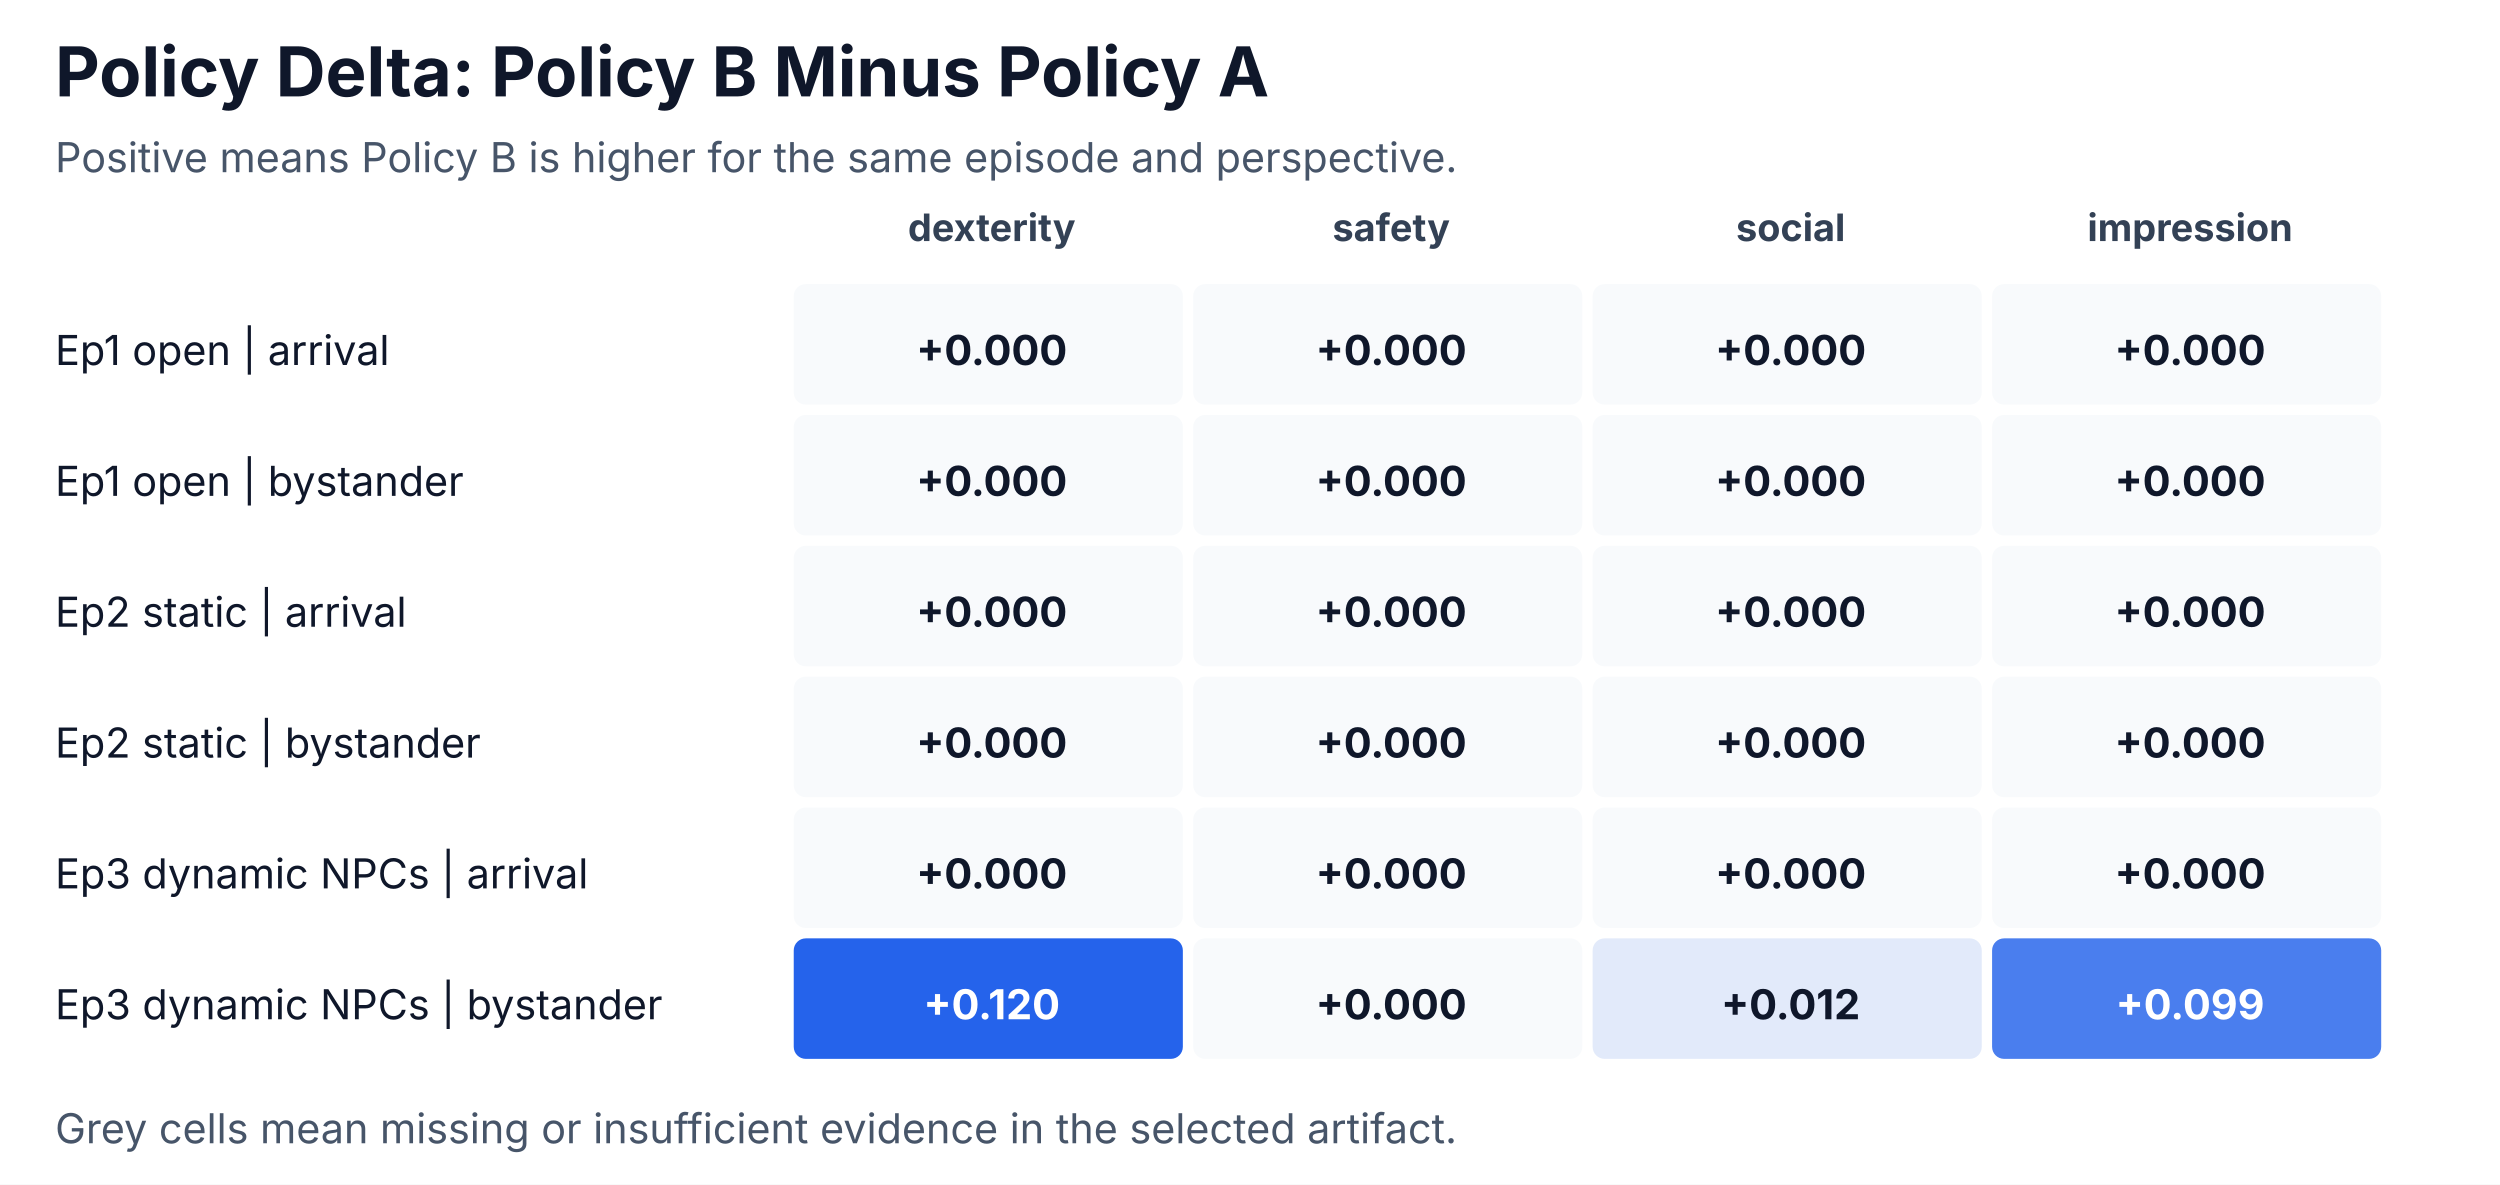
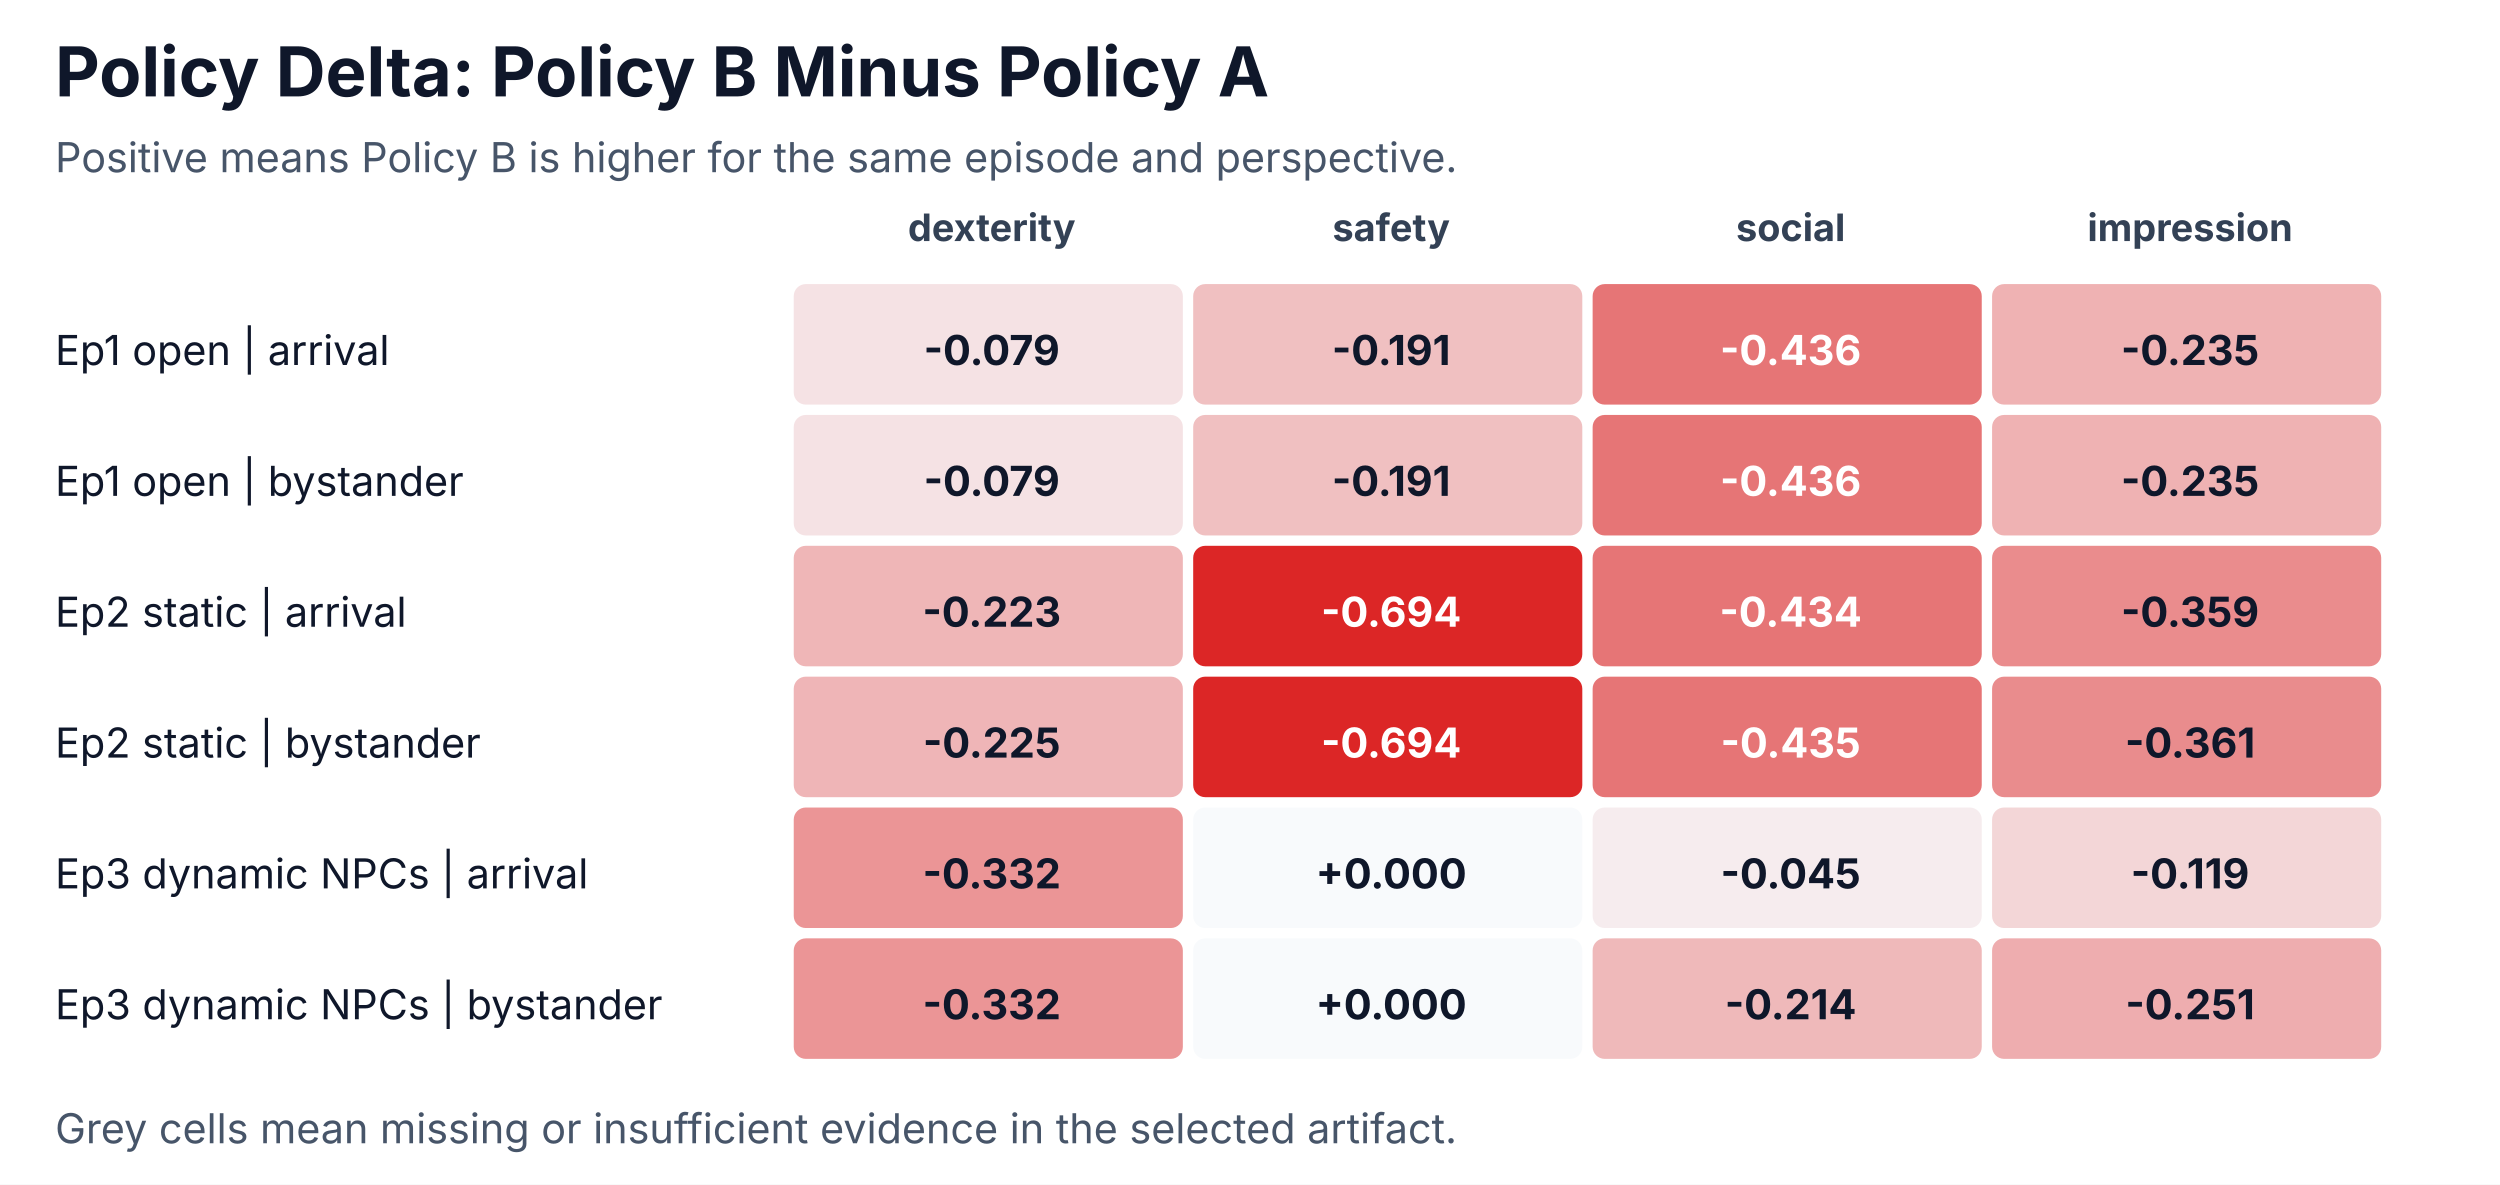
<svg xmlns="http://www.w3.org/2000/svg" width="726" height="344" viewBox="0 0 726 344">
  <style>text{font-family:Inter,Arial,sans-serif;}.title{font-size:20px;font-weight:700;fill:#0f172a;}.note{font-size:12px;fill:#475569;}.label{font-size:12px;fill:#0f172a;}.col{font-size:11px;font-weight:700;fill:#334155;}.value{font-size:12px;font-weight:700;}</style>
  <rect width="100%" height="100%" fill="#ffffff" />
  <text class="title" x="16" y="28">Policy Delta: Policy B Minus Policy A</text>
  <text class="note" x="16" y="50">Positive means Policy B is higher for the same episode and perspective.</text>
  <text class="col" x="288.0" y="70" text-anchor="middle">dexterity</text>
  <text class="col" x="404.0" y="70" text-anchor="middle">safety</text>
  <text class="col" x="520.0" y="70" text-anchor="middle">social</text>
  <text class="col" x="636.0" y="70" text-anchor="middle">impression</text>
  <text class="label" x="16" y="106">Ep1 open | arrival</text>
-   <rect x="230" y="82" width="114" height="36" rx="4" fill="#f8fafc" stroke="#ffffff" />
-   <text class="value" x="288.0" y="106" text-anchor="middle" fill="#0f172a">+0.000</text>
-   <rect x="346" y="82" width="114" height="36" rx="4" fill="#f8fafc" stroke="#ffffff" />
-   <text class="value" x="404.0" y="106" text-anchor="middle" fill="#0f172a">+0.000</text>
-   <rect x="462" y="82" width="114" height="36" rx="4" fill="#f8fafc" stroke="#ffffff" />
-   <text class="value" x="520.0" y="106" text-anchor="middle" fill="#0f172a">+0.000</text>
-   <rect x="578" y="82" width="114" height="36" rx="4" fill="#f8fafc" stroke="#ffffff" />
-   <text class="value" x="636.0" y="106" text-anchor="middle" fill="#0f172a">+0.000</text>
+   <rect x="230" y="82" width="114" height="36" rx="4" fill="#f5e2e4" stroke="#ffffff" />
+   <text class="value" x="288.0" y="106" text-anchor="middle" fill="#0f172a">-0.079</text>
+   <rect x="346" y="82" width="114" height="36" rx="4" fill="#f0c0c1" stroke="#ffffff" />
+   <text class="value" x="404.0" y="106" text-anchor="middle" fill="#0f172a">-0.191</text>
+   <rect x="462" y="82" width="114" height="36" rx="4" fill="#e67576" stroke="#ffffff" />
+   <text class="value" x="520.0" y="106" text-anchor="middle" fill="#ffffff">-0.436</text>
+   <rect x="578" y="82" width="114" height="36" rx="4" fill="#efb2b3" stroke="#ffffff" />
+   <text class="value" x="636.0" y="106" text-anchor="middle" fill="#0f172a">-0.235</text>
  <text class="label" x="16" y="144">Ep1 open | bystander</text>
-   <rect x="230" y="120" width="114" height="36" rx="4" fill="#f8fafc" stroke="#ffffff" />
-   <text class="value" x="288.0" y="144" text-anchor="middle" fill="#0f172a">+0.000</text>
-   <rect x="346" y="120" width="114" height="36" rx="4" fill="#f8fafc" stroke="#ffffff" />
-   <text class="value" x="404.0" y="144" text-anchor="middle" fill="#0f172a">+0.000</text>
-   <rect x="462" y="120" width="114" height="36" rx="4" fill="#f8fafc" stroke="#ffffff" />
-   <text class="value" x="520.0" y="144" text-anchor="middle" fill="#0f172a">+0.000</text>
-   <rect x="578" y="120" width="114" height="36" rx="4" fill="#f8fafc" stroke="#ffffff" />
-   <text class="value" x="636.0" y="144" text-anchor="middle" fill="#0f172a">+0.000</text>
+   <rect x="230" y="120" width="114" height="36" rx="4" fill="#f5e2e4" stroke="#ffffff" />
+   <text class="value" x="288.0" y="144" text-anchor="middle" fill="#0f172a">-0.079</text>
+   <rect x="346" y="120" width="114" height="36" rx="4" fill="#f0c0c1" stroke="#ffffff" />
+   <text class="value" x="404.0" y="144" text-anchor="middle" fill="#0f172a">-0.191</text>
+   <rect x="462" y="120" width="114" height="36" rx="4" fill="#e67576" stroke="#ffffff" />
+   <text class="value" x="520.0" y="144" text-anchor="middle" fill="#ffffff">-0.436</text>
+   <rect x="578" y="120" width="114" height="36" rx="4" fill="#efb2b3" stroke="#ffffff" />
+   <text class="value" x="636.0" y="144" text-anchor="middle" fill="#0f172a">-0.235</text>
  <text class="label" x="16" y="182">Ep2 static | arrival</text>
-   <rect x="230" y="158" width="114" height="36" rx="4" fill="#f8fafc" stroke="#ffffff" />
-   <text class="value" x="288.0" y="182" text-anchor="middle" fill="#0f172a">+0.000</text>
-   <rect x="346" y="158" width="114" height="36" rx="4" fill="#f8fafc" stroke="#ffffff" />
-   <text class="value" x="404.0" y="182" text-anchor="middle" fill="#0f172a">+0.000</text>
-   <rect x="462" y="158" width="114" height="36" rx="4" fill="#f8fafc" stroke="#ffffff" />
-   <text class="value" x="520.0" y="182" text-anchor="middle" fill="#0f172a">+0.000</text>
-   <rect x="578" y="158" width="114" height="36" rx="4" fill="#f8fafc" stroke="#ffffff" />
-   <text class="value" x="636.0" y="182" text-anchor="middle" fill="#0f172a">+0.000</text>
+   <rect x="230" y="158" width="114" height="36" rx="4" fill="#efb6b7" stroke="#ffffff" />
+   <text class="value" x="288.0" y="182" text-anchor="middle" fill="#0f172a">-0.223</text>
+   <rect x="346" y="158" width="114" height="36" rx="4" fill="#dc2626" stroke="#ffffff" />
+   <text class="value" x="404.0" y="182" text-anchor="middle" fill="#ffffff">-0.694</text>
+   <rect x="462" y="158" width="114" height="36" rx="4" fill="#e67576" stroke="#ffffff" />
+   <text class="value" x="520.0" y="182" text-anchor="middle" fill="#ffffff">-0.434</text>
+   <rect x="578" y="158" width="114" height="36" rx="4" fill="#ea8c8d" stroke="#ffffff" />
+   <text class="value" x="636.0" y="182" text-anchor="middle" fill="#0f172a">-0.359</text>
  <text class="label" x="16" y="220">Ep2 static | bystander</text>
-   <rect x="230" y="196" width="114" height="36" rx="4" fill="#f8fafc" stroke="#ffffff" />
-   <text class="value" x="288.0" y="220" text-anchor="middle" fill="#0f172a">+0.000</text>
-   <rect x="346" y="196" width="114" height="36" rx="4" fill="#f8fafc" stroke="#ffffff" />
-   <text class="value" x="404.0" y="220" text-anchor="middle" fill="#0f172a">+0.000</text>
-   <rect x="462" y="196" width="114" height="36" rx="4" fill="#f8fafc" stroke="#ffffff" />
-   <text class="value" x="520.0" y="220" text-anchor="middle" fill="#0f172a">+0.000</text>
-   <rect x="578" y="196" width="114" height="36" rx="4" fill="#f8fafc" stroke="#ffffff" />
-   <text class="value" x="636.0" y="220" text-anchor="middle" fill="#0f172a">+0.000</text>
+   <rect x="230" y="196" width="114" height="36" rx="4" fill="#efb5b7" stroke="#ffffff" />
+   <text class="value" x="288.0" y="220" text-anchor="middle" fill="#0f172a">-0.225</text>
+   <rect x="346" y="196" width="114" height="36" rx="4" fill="#dc2626" stroke="#ffffff" />
+   <text class="value" x="404.0" y="220" text-anchor="middle" fill="#ffffff">-0.694</text>
+   <rect x="462" y="196" width="114" height="36" rx="4" fill="#e67576" stroke="#ffffff" />
+   <text class="value" x="520.0" y="220" text-anchor="middle" fill="#ffffff">-0.435</text>
+   <rect x="578" y="196" width="114" height="36" rx="4" fill="#e98c8d" stroke="#ffffff" />
+   <text class="value" x="636.0" y="220" text-anchor="middle" fill="#0f172a">-0.361</text>
  <text class="label" x="16" y="258">Ep3 dynamic NPCs | arrival</text>
-   <rect x="230" y="234" width="114" height="36" rx="4" fill="#f8fafc" stroke="#ffffff" />
-   <text class="value" x="288.0" y="258" text-anchor="middle" fill="#0f172a">+0.000</text>
+   <rect x="230" y="234" width="114" height="36" rx="4" fill="#eb9596" stroke="#ffffff" />
+   <text class="value" x="288.0" y="258" text-anchor="middle" fill="#0f172a">-0.332</text>
  <rect x="346" y="234" width="114" height="36" rx="4" fill="#f8fafc" stroke="#ffffff" />
  <text class="value" x="404.0" y="258" text-anchor="middle" fill="#0f172a">+0.000</text>
-   <rect x="462" y="234" width="114" height="36" rx="4" fill="#f8fafc" stroke="#ffffff" />
-   <text class="value" x="520.0" y="258" text-anchor="middle" fill="#0f172a">+0.000</text>
-   <rect x="578" y="234" width="114" height="36" rx="4" fill="#f8fafc" stroke="#ffffff" />
-   <text class="value" x="636.0" y="258" text-anchor="middle" fill="#0f172a">+0.000</text>
+   <rect x="462" y="234" width="114" height="36" rx="4" fill="#f6ecee" stroke="#ffffff" />
+   <text class="value" x="520.0" y="258" text-anchor="middle" fill="#0f172a">-0.045</text>
+   <rect x="578" y="234" width="114" height="36" rx="4" fill="#f3d6d7" stroke="#ffffff" />
+   <text class="value" x="636.0" y="258" text-anchor="middle" fill="#0f172a">-0.119</text>
  <text class="label" x="16" y="296">Ep3 dynamic NPCs | bystander</text>
-   <rect x="230" y="272" width="114" height="36" rx="4" fill="#2563eb" stroke="#ffffff" />
-   <text class="value" x="288.0" y="296" text-anchor="middle" fill="#ffffff">+0.120</text>
+   <rect x="230" y="272" width="114" height="36" rx="4" fill="#eb9596" stroke="#ffffff" />
+   <text class="value" x="288.0" y="296" text-anchor="middle" fill="#0f172a">-0.332</text>
  <rect x="346" y="272" width="114" height="36" rx="4" fill="#f8fafc" stroke="#ffffff" />
  <text class="value" x="404.0" y="296" text-anchor="middle" fill="#0f172a">+0.000</text>
-   <rect x="462" y="272" width="114" height="36" rx="4" fill="#e2eafa" stroke="#ffffff" />
-   <text class="value" x="520.0" y="296" text-anchor="middle" fill="#0f172a">+0.012</text>
-   <rect x="578" y="272" width="114" height="36" rx="4" fill="#4a7eee" stroke="#ffffff" />
-   <text class="value" x="636.0" y="296" text-anchor="middle" fill="#ffffff">+0.099</text>
+   <rect x="462" y="272" width="114" height="36" rx="4" fill="#efb9ba" stroke="#ffffff" />
+   <text class="value" x="520.0" y="296" text-anchor="middle" fill="#0f172a">-0.214</text>
+   <rect x="578" y="272" width="114" height="36" rx="4" fill="#eeadaf" stroke="#ffffff" />
+   <text class="value" x="636.0" y="296" text-anchor="middle" fill="#0f172a">-0.251</text>
  <text class="note" x="16" y="332">Grey cells mean missing or insufficient evidence in the selected artifact.</text>
</svg>
